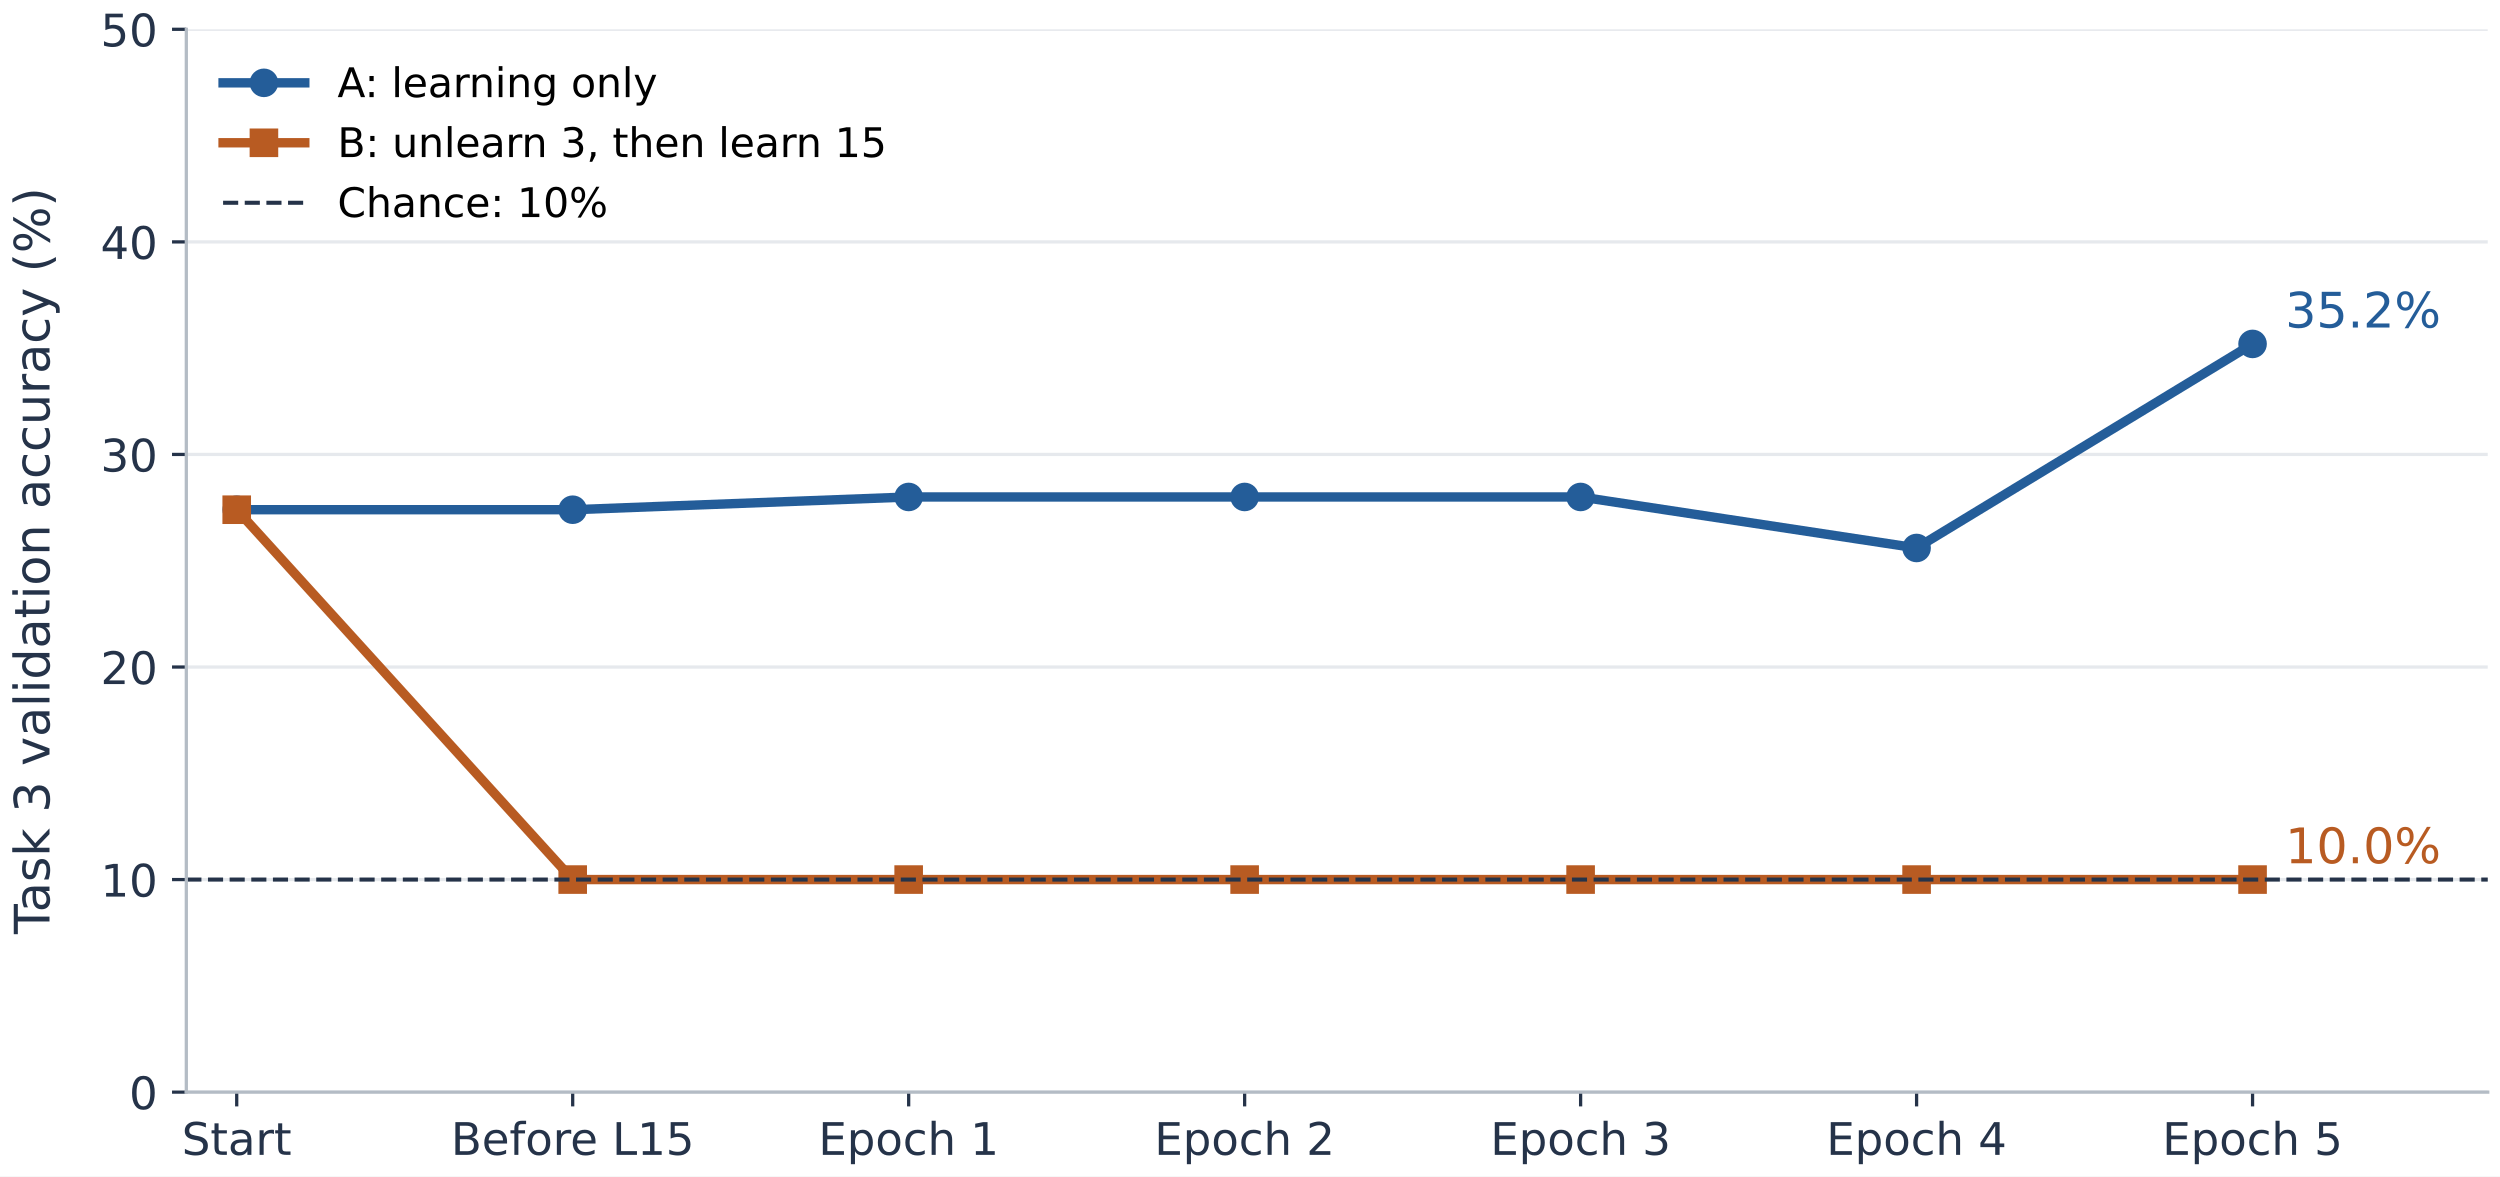
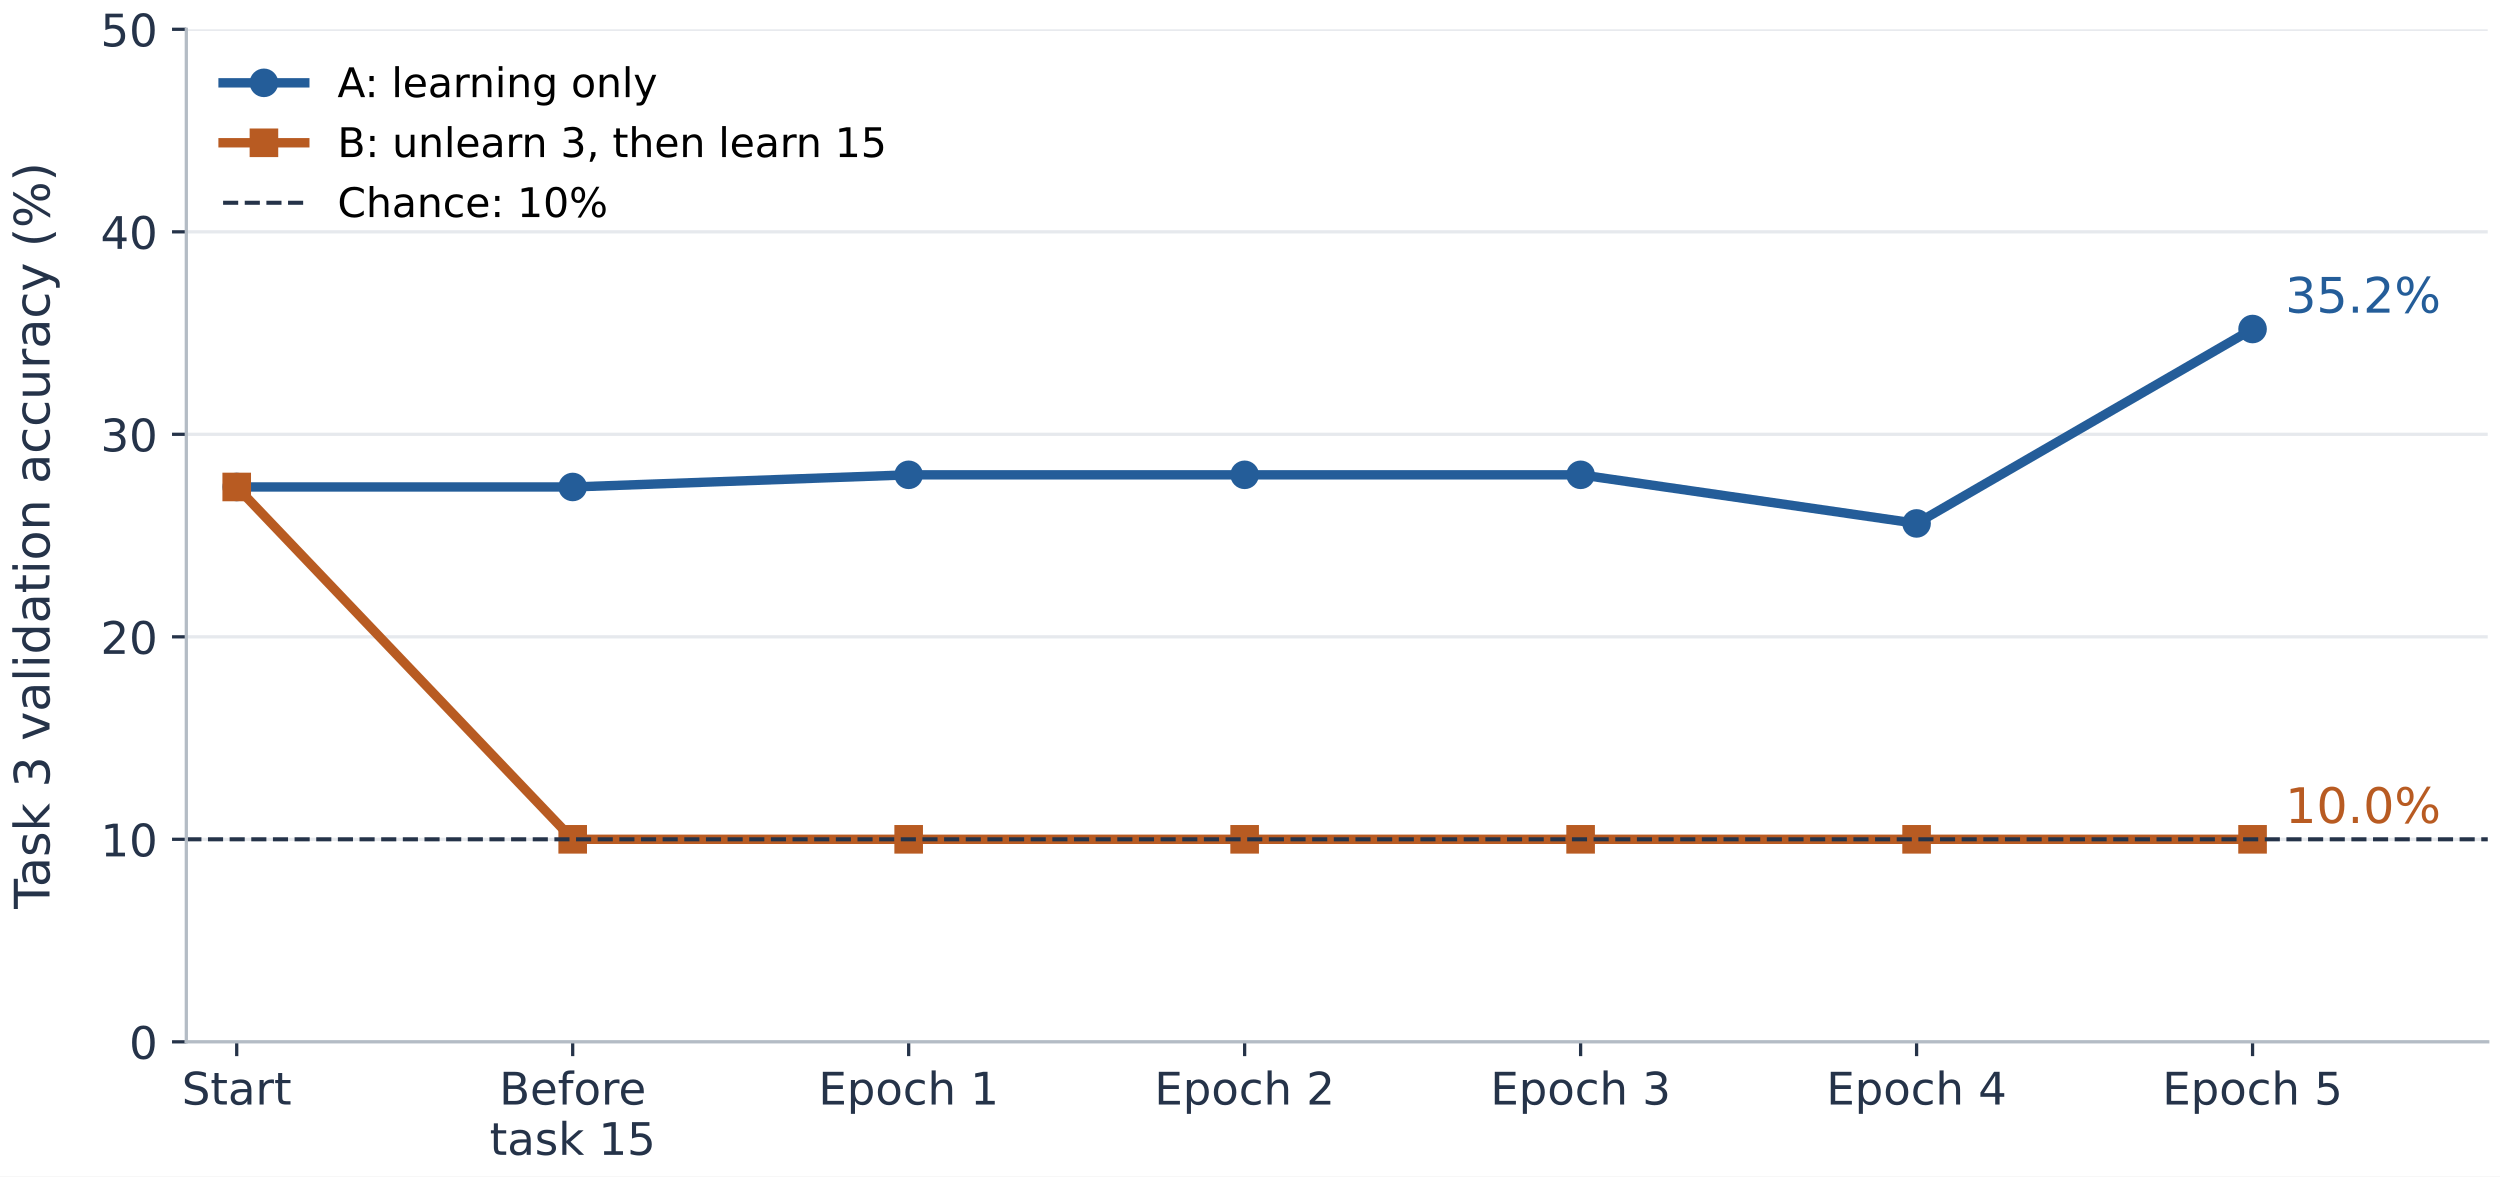
<svg xmlns="http://www.w3.org/2000/svg" xmlns:xlink="http://www.w3.org/1999/xlink" role="img" aria-label="Task 3 stays at chance during one later lesson" width="612pt" height="288pt" viewBox="0 0 612 288" version="1.1">
  <defs>
    <style type="text/css">*{stroke-linejoin: round; stroke-linecap: butt}</style>
  </defs>
  <g id="04-forgetting-figure_1">
    <g id="04-forgetting-patch_1">
      <path d="M 0 288 L 612 288 L 612 0 L 0 0 z " style="fill: #ffffff" />
    </g>
    <g id="04-forgetting-axes_1">
      <g id="04-forgetting-patch_2">
-         <path d="M 45.611 267.354 L 609 267.354 L 609 7.179 L 45.611 7.179 z " style="fill: #ffffff" />
+         <path d="M 45.611 255.036 L 609 255.036 L 609 7.179 L 45.611 7.179 z " style="fill: #ffffff" />
      </g>
      <g id="04-forgetting-matplotlib.axis_1">
        <g id="04-forgetting-xtick_1">
          <g id="04-forgetting-line2d_1">
            <defs>
              <path id="04-forgetting-m5f74ae264e" d="M 0 0 L 0 3.5 " style="stroke: #253349; stroke-width: 0.8" />
            </defs>
            <g>
-               <use xlink:href="#04-forgetting-m5f74ae264e" x="57.948" y="267.354" style="fill: #253349; stroke: #253349; stroke-width: 0.8" />
+               <use xlink:href="#04-forgetting-m5f74ae264e" x="57.948" y="255.036" style="fill: #253349; stroke: #253349; stroke-width: 0.8" />
            </g>
          </g>
          <g id="04-forgetting-text_1">
-             <text style="font-size: 11px; font-family: 'DejaVu Sans'; text-anchor: middle; fill: #253349" x="57.948" y="282.712" transform="rotate(-0 57.94846 282.7121)">Start</text>
+             <text style="font-size: 11px; font-family: 'DejaVu Sans'; text-anchor: middle; fill: #253349" x="57.948" y="270.395" transform="rotate(-0 57.94846 270.3945)">Start</text>
          </g>
        </g>
        <g id="04-forgetting-xtick_2">
          <g id="04-forgetting-line2d_2">
            <g>
-               <use xlink:href="#04-forgetting-m5f74ae264e" x="140.195" y="267.354" style="fill: #253349; stroke: #253349; stroke-width: 0.8" />
+               <use xlink:href="#04-forgetting-m5f74ae264e" x="140.195" y="255.036" style="fill: #253349; stroke: #253349; stroke-width: 0.8" />
            </g>
          </g>
          <g id="04-forgetting-text_2">
-             <text style="font-size: 11px; font-family: 'DejaVu Sans'; text-anchor: middle; fill: #253349" x="140.195" y="282.712" transform="rotate(-0 140.1949 282.7121)">Before L15</text>
+             <text style="font-size: 11px; font-family: 'DejaVu Sans'; fill: #253349" transform="translate(122.2142 270.3945)">Before</text>
+             <text style="font-size: 11px; font-family: 'DejaVu Sans'; fill: #253349" transform="translate(119.8716 282.7121)">task 15</text>
          </g>
        </g>
        <g id="04-forgetting-xtick_3">
          <g id="04-forgetting-line2d_3">
            <g>
-               <use xlink:href="#04-forgetting-m5f74ae264e" x="222.441" y="267.354" style="fill: #253349; stroke: #253349; stroke-width: 0.8" />
+               <use xlink:href="#04-forgetting-m5f74ae264e" x="222.441" y="255.036" style="fill: #253349; stroke: #253349; stroke-width: 0.8" />
            </g>
          </g>
          <g id="04-forgetting-text_3">
-             <text style="font-size: 11px; font-family: 'DejaVu Sans'; text-anchor: middle; fill: #253349" x="222.441" y="282.712" transform="rotate(-0 222.4414 282.7121)">Epoch 1</text>
+             <text style="font-size: 11px; font-family: 'DejaVu Sans'; text-anchor: middle; fill: #253349" x="222.441" y="270.395" transform="rotate(-0 222.4414 270.3945)">Epoch 1</text>
          </g>
        </g>
        <g id="04-forgetting-xtick_4">
          <g id="04-forgetting-line2d_4">
            <g>
-               <use xlink:href="#04-forgetting-m5f74ae264e" x="304.688" y="267.354" style="fill: #253349; stroke: #253349; stroke-width: 0.8" />
+               <use xlink:href="#04-forgetting-m5f74ae264e" x="304.688" y="255.036" style="fill: #253349; stroke: #253349; stroke-width: 0.8" />
            </g>
          </g>
          <g id="04-forgetting-text_4">
-             <text style="font-size: 11px; font-family: 'DejaVu Sans'; text-anchor: middle; fill: #253349" x="304.688" y="282.712" transform="rotate(-0 304.6878 282.7121)">Epoch 2</text>
+             <text style="font-size: 11px; font-family: 'DejaVu Sans'; text-anchor: middle; fill: #253349" x="304.688" y="270.395" transform="rotate(-0 304.6878 270.3945)">Epoch 2</text>
          </g>
        </g>
        <g id="04-forgetting-xtick_5">
          <g id="04-forgetting-line2d_5">
            <g>
-               <use xlink:href="#04-forgetting-m5f74ae264e" x="386.934" y="267.354" style="fill: #253349; stroke: #253349; stroke-width: 0.8" />
+               <use xlink:href="#04-forgetting-m5f74ae264e" x="386.934" y="255.036" style="fill: #253349; stroke: #253349; stroke-width: 0.8" />
            </g>
          </g>
          <g id="04-forgetting-text_5">
-             <text style="font-size: 11px; font-family: 'DejaVu Sans'; text-anchor: middle; fill: #253349" x="386.934" y="282.712" transform="rotate(-0 386.9343 282.7121)">Epoch 3</text>
+             <text style="font-size: 11px; font-family: 'DejaVu Sans'; text-anchor: middle; fill: #253349" x="386.934" y="270.395" transform="rotate(-0 386.9343 270.3945)">Epoch 3</text>
          </g>
        </g>
        <g id="04-forgetting-xtick_6">
          <g id="04-forgetting-line2d_6">
            <g>
-               <use xlink:href="#04-forgetting-m5f74ae264e" x="469.181" y="267.354" style="fill: #253349; stroke: #253349; stroke-width: 0.8" />
+               <use xlink:href="#04-forgetting-m5f74ae264e" x="469.181" y="255.036" style="fill: #253349; stroke: #253349; stroke-width: 0.8" />
            </g>
          </g>
          <g id="04-forgetting-text_6">
-             <text style="font-size: 11px; font-family: 'DejaVu Sans'; text-anchor: middle; fill: #253349" x="469.181" y="282.712" transform="rotate(-0 469.1808 282.7121)">Epoch 4</text>
+             <text style="font-size: 11px; font-family: 'DejaVu Sans'; text-anchor: middle; fill: #253349" x="469.181" y="270.395" transform="rotate(-0 469.1808 270.3945)">Epoch 4</text>
          </g>
        </g>
        <g id="04-forgetting-xtick_7">
          <g id="04-forgetting-line2d_7">
            <g>
-               <use xlink:href="#04-forgetting-m5f74ae264e" x="551.427" y="267.354" style="fill: #253349; stroke: #253349; stroke-width: 0.8" />
+               <use xlink:href="#04-forgetting-m5f74ae264e" x="551.427" y="255.036" style="fill: #253349; stroke: #253349; stroke-width: 0.8" />
            </g>
          </g>
          <g id="04-forgetting-text_7">
-             <text style="font-size: 11px; font-family: 'DejaVu Sans'; text-anchor: middle; fill: #253349" x="551.427" y="282.712" transform="rotate(-0 551.4272 282.7121)">Epoch 5</text>
+             <text style="font-size: 11px; font-family: 'DejaVu Sans'; text-anchor: middle; fill: #253349" x="551.427" y="270.395" transform="rotate(-0 551.4272 270.3945)">Epoch 5</text>
          </g>
        </g>
      </g>
      <g id="04-forgetting-matplotlib.axis_2">
        <g id="04-forgetting-ytick_1">
          <g id="04-forgetting-line2d_8">
-             <path d="M 45.611 267.354 L 609 267.354 " clip-path="url(#04-forgetting-p4f6b5fd95f)" style="fill: none; stroke: #e6e9ed; stroke-width: 0.8; stroke-linecap: square" />
+             <path d="M 45.611 255.036 L 609 255.036 " clip-path="url(#04-forgetting-p10840b3ac1)" style="fill: none; stroke: #e6e9ed; stroke-width: 0.8; stroke-linecap: square" />
          </g>
          <g id="04-forgetting-line2d_9">
            <defs>
              <path id="04-forgetting-mee15ce969e" d="M 0 0 L -3.5 0 " style="stroke: #253349; stroke-width: 0.8" />
            </defs>
            <g>
-               <use xlink:href="#04-forgetting-mee15ce969e" x="45.611" y="267.354" style="fill: #253349; stroke: #253349; stroke-width: 0.8" />
+               <use xlink:href="#04-forgetting-mee15ce969e" x="45.611" y="255.036" style="fill: #253349; stroke: #253349; stroke-width: 0.8" />
            </g>
          </g>
          <g id="04-forgetting-text_8">
-             <text style="font-size: 11px; font-family: 'DejaVu Sans'; text-anchor: end; fill: #253349" x="38.611" y="271.533" transform="rotate(-0 38.61149 271.533)">0</text>
+             <text style="font-size: 11px; font-family: 'DejaVu Sans'; text-anchor: end; fill: #253349" x="38.611" y="259.215" transform="rotate(-0 38.61149 259.2154)">0</text>
          </g>
        </g>
        <g id="04-forgetting-ytick_2">
          <g id="04-forgetting-line2d_10">
-             <path d="M 45.611 215.319 L 609 215.319 " clip-path="url(#04-forgetting-p4f6b5fd95f)" style="fill: none; stroke: #e6e9ed; stroke-width: 0.8; stroke-linecap: square" />
+             <path d="M 45.611 205.465 L 609 205.465 " clip-path="url(#04-forgetting-p10840b3ac1)" style="fill: none; stroke: #e6e9ed; stroke-width: 0.8; stroke-linecap: square" />
          </g>
          <g id="04-forgetting-line2d_11">
            <g>
-               <use xlink:href="#04-forgetting-mee15ce969e" x="45.611" y="215.319" style="fill: #253349; stroke: #253349; stroke-width: 0.8" />
+               <use xlink:href="#04-forgetting-mee15ce969e" x="45.611" y="205.465" style="fill: #253349; stroke: #253349; stroke-width: 0.8" />
            </g>
          </g>
          <g id="04-forgetting-text_9">
-             <text style="font-size: 11px; font-family: 'DejaVu Sans'; text-anchor: end; fill: #253349" x="38.611" y="219.498" transform="rotate(-0 38.61149 219.4981)">10</text>
+             <text style="font-size: 11px; font-family: 'DejaVu Sans'; text-anchor: end; fill: #253349" x="38.611" y="209.644" transform="rotate(-0 38.61149 209.644)">10</text>
          </g>
        </g>
        <g id="04-forgetting-ytick_3">
          <g id="04-forgetting-line2d_12">
-             <path d="M 45.611 163.284 L 609 163.284 " clip-path="url(#04-forgetting-p4f6b5fd95f)" style="fill: none; stroke: #e6e9ed; stroke-width: 0.8; stroke-linecap: square" />
+             <path d="M 45.611 155.893 L 609 155.893 " clip-path="url(#04-forgetting-p10840b3ac1)" style="fill: none; stroke: #e6e9ed; stroke-width: 0.8; stroke-linecap: square" />
          </g>
          <g id="04-forgetting-line2d_13">
            <g>
-               <use xlink:href="#04-forgetting-mee15ce969e" x="45.611" y="163.284" style="fill: #253349; stroke: #253349; stroke-width: 0.8" />
+               <use xlink:href="#04-forgetting-mee15ce969e" x="45.611" y="155.893" style="fill: #253349; stroke: #253349; stroke-width: 0.8" />
            </g>
          </g>
          <g id="04-forgetting-text_10">
-             <text style="font-size: 11px; font-family: 'DejaVu Sans'; text-anchor: end; fill: #253349" x="38.611" y="167.463" transform="rotate(-0 38.61149 167.4632)">20</text>
+             <text style="font-size: 11px; font-family: 'DejaVu Sans'; text-anchor: end; fill: #253349" x="38.611" y="160.073" transform="rotate(-0 38.61149 160.0726)">20</text>
          </g>
        </g>
        <g id="04-forgetting-ytick_4">
          <g id="04-forgetting-line2d_14">
-             <path d="M 45.611 111.249 L 609 111.249 " clip-path="url(#04-forgetting-p4f6b5fd95f)" style="fill: none; stroke: #e6e9ed; stroke-width: 0.8; stroke-linecap: square" />
+             <path d="M 45.611 106.322 L 609 106.322 " clip-path="url(#04-forgetting-p10840b3ac1)" style="fill: none; stroke: #e6e9ed; stroke-width: 0.8; stroke-linecap: square" />
          </g>
          <g id="04-forgetting-line2d_15">
            <g>
-               <use xlink:href="#04-forgetting-mee15ce969e" x="45.611" y="111.249" style="fill: #253349; stroke: #253349; stroke-width: 0.8" />
+               <use xlink:href="#04-forgetting-mee15ce969e" x="45.611" y="106.322" style="fill: #253349; stroke: #253349; stroke-width: 0.8" />
            </g>
          </g>
          <g id="04-forgetting-text_11">
-             <text style="font-size: 11px; font-family: 'DejaVu Sans'; text-anchor: end; fill: #253349" x="38.611" y="115.428" transform="rotate(-0 38.61149 115.4283)">30</text>
+             <text style="font-size: 11px; font-family: 'DejaVu Sans'; text-anchor: end; fill: #253349" x="38.611" y="110.501" transform="rotate(-0 38.61149 110.5013)">30</text>
          </g>
        </g>
        <g id="04-forgetting-ytick_5">
          <g id="04-forgetting-line2d_16">
-             <path d="M 45.611 59.214 L 609 59.214 " clip-path="url(#04-forgetting-p4f6b5fd95f)" style="fill: none; stroke: #e6e9ed; stroke-width: 0.8; stroke-linecap: square" />
+             <path d="M 45.611 56.751 L 609 56.751 " clip-path="url(#04-forgetting-p10840b3ac1)" style="fill: none; stroke: #e6e9ed; stroke-width: 0.8; stroke-linecap: square" />
          </g>
          <g id="04-forgetting-line2d_17">
            <g>
-               <use xlink:href="#04-forgetting-mee15ce969e" x="45.611" y="59.214" style="fill: #253349; stroke: #253349; stroke-width: 0.8" />
+               <use xlink:href="#04-forgetting-mee15ce969e" x="45.611" y="56.751" style="fill: #253349; stroke: #253349; stroke-width: 0.8" />
            </g>
          </g>
          <g id="04-forgetting-text_12">
-             <text style="font-size: 11px; font-family: 'DejaVu Sans'; text-anchor: end; fill: #253349" x="38.611" y="63.393" transform="rotate(-0 38.61149 63.39341)">40</text>
+             <text style="font-size: 11px; font-family: 'DejaVu Sans'; text-anchor: end; fill: #253349" x="38.611" y="60.93" transform="rotate(-0 38.61149 60.92989)">40</text>
          </g>
        </g>
        <g id="04-forgetting-ytick_6">
          <g id="04-forgetting-line2d_18">
-             <path d="M 45.611 7.179 L 609 7.179 " clip-path="url(#04-forgetting-p4f6b5fd95f)" style="fill: none; stroke: #e6e9ed; stroke-width: 0.8; stroke-linecap: square" />
+             <path d="M 45.611 7.179 L 609 7.179 " clip-path="url(#04-forgetting-p10840b3ac1)" style="fill: none; stroke: #e6e9ed; stroke-width: 0.8; stroke-linecap: square" />
          </g>
          <g id="04-forgetting-line2d_19">
            <g>
              <use xlink:href="#04-forgetting-mee15ce969e" x="45.611" y="7.179" style="fill: #253349; stroke: #253349; stroke-width: 0.8" />
            </g>
          </g>
          <g id="04-forgetting-text_13">
            <text style="font-size: 11px; font-family: 'DejaVu Sans'; text-anchor: end; fill: #253349" x="38.611" y="11.359" transform="rotate(-0 38.61149 11.35852)">50</text>
          </g>
        </g>
        <g id="04-forgetting-text_14">
-           <text style="font-size: 12px; font-family: 'DejaVu Sans'; text-anchor: middle; fill: #253349" x="12.118" y="137.267" transform="rotate(-90 12.11837 137.2666)">Task 3 validation accuracy (%)</text>
+           <text style="font-size: 12px; font-family: 'DejaVu Sans'; text-anchor: middle; fill: #253349" x="12.118" y="131.108" transform="rotate(-90 12.11837 131.1078)">Task 3 validation accuracy (%)</text>
        </g>
      </g>
      <g id="04-forgetting-line2d_20">
-         <path d="M 57.948 124.778 L 140.195 124.778 L 222.441 121.656 L 304.688 121.656 L 386.934 121.656 L 469.181 134.145 L 551.427 84.191 " clip-path="url(#04-forgetting-p4f6b5fd95f)" style="fill: none; stroke: #245d99; stroke-width: 2.3; stroke-linecap: square" />
+         <path d="M 57.948 119.211 L 140.195 119.211 L 222.441 116.236 L 304.688 116.236 L 386.934 116.236 L 469.181 128.134 L 551.427 80.545 " clip-path="url(#04-forgetting-p10840b3ac1)" style="fill: none; stroke: #245d99; stroke-width: 2.3; stroke-linecap: square" />
        <defs>
          <path id="04-forgetting-m9ef09c6485" d="M 0 3 C 0.796 3 1.559 2.684 2.121 2.121 C 2.684 1.559 3 0.796 3 0 C 3 -0.796 2.684 -1.559 2.121 -2.121 C 1.559 -2.684 0.796 -3 0 -3 C -0.796 -3 -1.559 -2.684 -2.121 -2.121 C -2.684 -1.559 -3 -0.796 -3 0 C -3 0.796 -2.684 1.559 -2.121 2.121 C -1.559 2.684 -0.796 3 0 3 z " style="stroke: #245d99" />
        </defs>
-         <g clip-path="url(#04-forgetting-p4f6b5fd95f)">
-           <use xlink:href="#04-forgetting-m9ef09c6485" x="57.948" y="124.778" style="fill: #245d99; stroke: #245d99" />
-           <use xlink:href="#04-forgetting-m9ef09c6485" x="140.195" y="124.778" style="fill: #245d99; stroke: #245d99" />
-           <use xlink:href="#04-forgetting-m9ef09c6485" x="222.441" y="121.656" style="fill: #245d99; stroke: #245d99" />
-           <use xlink:href="#04-forgetting-m9ef09c6485" x="304.688" y="121.656" style="fill: #245d99; stroke: #245d99" />
-           <use xlink:href="#04-forgetting-m9ef09c6485" x="386.934" y="121.656" style="fill: #245d99; stroke: #245d99" />
-           <use xlink:href="#04-forgetting-m9ef09c6485" x="469.181" y="134.145" style="fill: #245d99; stroke: #245d99" />
-           <use xlink:href="#04-forgetting-m9ef09c6485" x="551.427" y="84.191" style="fill: #245d99; stroke: #245d99" />
+         <g clip-path="url(#04-forgetting-p10840b3ac1)">
+           <use xlink:href="#04-forgetting-m9ef09c6485" x="57.948" y="119.211" style="fill: #245d99; stroke: #245d99" />
+           <use xlink:href="#04-forgetting-m9ef09c6485" x="140.195" y="119.211" style="fill: #245d99; stroke: #245d99" />
+           <use xlink:href="#04-forgetting-m9ef09c6485" x="222.441" y="116.236" style="fill: #245d99; stroke: #245d99" />
+           <use xlink:href="#04-forgetting-m9ef09c6485" x="304.688" y="116.236" style="fill: #245d99; stroke: #245d99" />
+           <use xlink:href="#04-forgetting-m9ef09c6485" x="386.934" y="116.236" style="fill: #245d99; stroke: #245d99" />
+           <use xlink:href="#04-forgetting-m9ef09c6485" x="469.181" y="128.134" style="fill: #245d99; stroke: #245d99" />
+           <use xlink:href="#04-forgetting-m9ef09c6485" x="551.427" y="80.545" style="fill: #245d99; stroke: #245d99" />
        </g>
      </g>
      <g id="04-forgetting-line2d_21">
-         <path d="M 57.948 124.778 L 140.195 215.319 L 222.441 215.319 L 304.688 215.319 L 386.934 215.319 L 469.181 215.319 L 551.427 215.319 " clip-path="url(#04-forgetting-p4f6b5fd95f)" style="fill: none; stroke: #b85b22; stroke-width: 2.3; stroke-linecap: square" />
+         <path d="M 57.948 119.211 L 140.195 205.465 L 222.441 205.465 L 304.688 205.465 L 386.934 205.465 L 469.181 205.465 L 551.427 205.465 " clip-path="url(#04-forgetting-p10840b3ac1)" style="fill: none; stroke: #b85b22; stroke-width: 2.3; stroke-linecap: square" />
        <defs>
          <path id="04-forgetting-m5bb3d55052" d="M -3 3 L 3 3 L 3 -3 L -3 -3 z " style="stroke: #b85b22; stroke-linejoin: miter" />
        </defs>
-         <g clip-path="url(#04-forgetting-p4f6b5fd95f)">
-           <use xlink:href="#04-forgetting-m5bb3d55052" x="57.948" y="124.778" style="fill: #b85b22; stroke: #b85b22; stroke-linejoin: miter" />
-           <use xlink:href="#04-forgetting-m5bb3d55052" x="140.195" y="215.319" style="fill: #b85b22; stroke: #b85b22; stroke-linejoin: miter" />
-           <use xlink:href="#04-forgetting-m5bb3d55052" x="222.441" y="215.319" style="fill: #b85b22; stroke: #b85b22; stroke-linejoin: miter" />
-           <use xlink:href="#04-forgetting-m5bb3d55052" x="304.688" y="215.319" style="fill: #b85b22; stroke: #b85b22; stroke-linejoin: miter" />
-           <use xlink:href="#04-forgetting-m5bb3d55052" x="386.934" y="215.319" style="fill: #b85b22; stroke: #b85b22; stroke-linejoin: miter" />
-           <use xlink:href="#04-forgetting-m5bb3d55052" x="469.181" y="215.319" style="fill: #b85b22; stroke: #b85b22; stroke-linejoin: miter" />
-           <use xlink:href="#04-forgetting-m5bb3d55052" x="551.427" y="215.319" style="fill: #b85b22; stroke: #b85b22; stroke-linejoin: miter" />
+         <g clip-path="url(#04-forgetting-p10840b3ac1)">
+           <use xlink:href="#04-forgetting-m5bb3d55052" x="57.948" y="119.211" style="fill: #b85b22; stroke: #b85b22; stroke-linejoin: miter" />
+           <use xlink:href="#04-forgetting-m5bb3d55052" x="140.195" y="205.465" style="fill: #b85b22; stroke: #b85b22; stroke-linejoin: miter" />
+           <use xlink:href="#04-forgetting-m5bb3d55052" x="222.441" y="205.465" style="fill: #b85b22; stroke: #b85b22; stroke-linejoin: miter" />
+           <use xlink:href="#04-forgetting-m5bb3d55052" x="304.688" y="205.465" style="fill: #b85b22; stroke: #b85b22; stroke-linejoin: miter" />
+           <use xlink:href="#04-forgetting-m5bb3d55052" x="386.934" y="205.465" style="fill: #b85b22; stroke: #b85b22; stroke-linejoin: miter" />
+           <use xlink:href="#04-forgetting-m5bb3d55052" x="469.181" y="205.465" style="fill: #b85b22; stroke: #b85b22; stroke-linejoin: miter" />
+           <use xlink:href="#04-forgetting-m5bb3d55052" x="551.427" y="205.465" style="fill: #b85b22; stroke: #b85b22; stroke-linejoin: miter" />
        </g>
      </g>
      <g id="04-forgetting-line2d_22">
-         <path d="M 45.611 215.319 L 609 215.319 " clip-path="url(#04-forgetting-p4f6b5fd95f)" style="fill: none; stroke-dasharray: 3.7,1.6; stroke-dashoffset: 0; stroke: #253349" />
+         <path d="M 45.611 205.465 L 609 205.465 " clip-path="url(#04-forgetting-p10840b3ac1)" style="fill: none; stroke-dasharray: 3.7,1.6; stroke-dashoffset: 0; stroke: #253349" />
      </g>
      <g id="04-forgetting-patch_3">
-         <path d="M 45.611 267.354 L 45.611 7.179 " style="fill: none; stroke: #b4bcc5; stroke-width: 0.8; stroke-linejoin: miter; stroke-linecap: square" />
+         <path d="M 45.611 255.036 L 45.611 7.179 " style="fill: none; stroke: #b4bcc5; stroke-width: 0.8; stroke-linejoin: miter; stroke-linecap: square" />
      </g>
      <g id="04-forgetting-patch_4">
-         <path d="M 45.611 267.354 L 609 267.354 " style="fill: none; stroke: #b4bcc5; stroke-width: 0.8; stroke-linejoin: miter; stroke-linecap: square" />
+         <path d="M 45.611 255.036 L 609 255.036 " style="fill: none; stroke: #b4bcc5; stroke-width: 0.8; stroke-linejoin: miter; stroke-linecap: square" />
      </g>
      <g id="04-forgetting-text_15">
-         <text style="font-size: 12px; font-family: 'DejaVu Sans'; text-anchor: start; fill: #245d99" x="559.427" y="80.191" transform="rotate(-0 559.4272 80.19101)">35.2%</text>
+         <text style="font-size: 12px; font-family: 'DejaVu Sans'; text-anchor: start; fill: #245d99" x="559.427" y="76.545" transform="rotate(-0 559.4272 76.54501)">35.2%</text>
      </g>
      <g id="04-forgetting-text_16">
-         <text style="font-size: 12px; font-family: 'DejaVu Sans'; text-anchor: start; fill: #b85b22" x="559.427" y="211.319" transform="rotate(-0 559.4272 211.3189)">10.0%</text>
+         <text style="font-size: 12px; font-family: 'DejaVu Sans'; text-anchor: start; fill: #b85b22" x="559.427" y="201.465" transform="rotate(-0 559.4272 201.4649)">10.0%</text>
      </g>
      <g id="04-forgetting-legend_1">
        <g id="04-forgetting-line2d_23">
          <path d="M 54.611 20.278 L 64.611 20.278 L 74.611 20.278 " style="fill: none; stroke: #245d99; stroke-width: 2.3; stroke-linecap: square" />
          <g>
            <use xlink:href="#04-forgetting-m9ef09c6485" x="64.611" y="20.278" style="fill: #245d99; stroke: #245d99" />
          </g>
        </g>
        <g id="04-forgetting-text_17">
          <text style="font-size: 10px; font-family: 'DejaVu Sans'; text-anchor: start" x="82.611" y="23.778" transform="rotate(-0 82.61149 23.77782)">A: learning only</text>
        </g>
        <g id="04-forgetting-line2d_24">
          <path d="M 54.611 34.956 L 64.611 34.956 L 74.611 34.956 " style="fill: none; stroke: #b85b22; stroke-width: 2.3; stroke-linecap: square" />
          <g>
            <use xlink:href="#04-forgetting-m5bb3d55052" x="64.611" y="34.956" style="fill: #b85b22; stroke: #b85b22; stroke-linejoin: miter" />
          </g>
        </g>
        <g id="04-forgetting-text_18">
          <text style="font-size: 10px; font-family: 'DejaVu Sans'; text-anchor: start" x="82.611" y="38.456" transform="rotate(-0 82.61149 38.45594)">B: unlearn 3, then learn 15</text>
        </g>
        <g id="04-forgetting-line2d_25">
          <path d="M 54.611 49.634 L 64.611 49.634 L 74.611 49.634 " style="fill: none; stroke-dasharray: 3.7,1.6; stroke-dashoffset: 0; stroke: #253349" />
        </g>
        <g id="04-forgetting-text_19">
          <text style="font-size: 10px; font-family: 'DejaVu Sans'; text-anchor: start" x="82.611" y="53.134" transform="rotate(-0 82.61149 53.13407)">Chance: 10%</text>
        </g>
      </g>
    </g>
  </g>
  <defs>
-     <clipPath id="04-forgetting-p4f6b5fd95f">
-       <rect x="45.611" y="7.179" width="563.388" height="260.174" />
+     <clipPath id="04-forgetting-p10840b3ac1">
+       <rect x="45.611" y="7.179" width="563.388" height="247.857" />
    </clipPath>
  </defs>
</svg>
